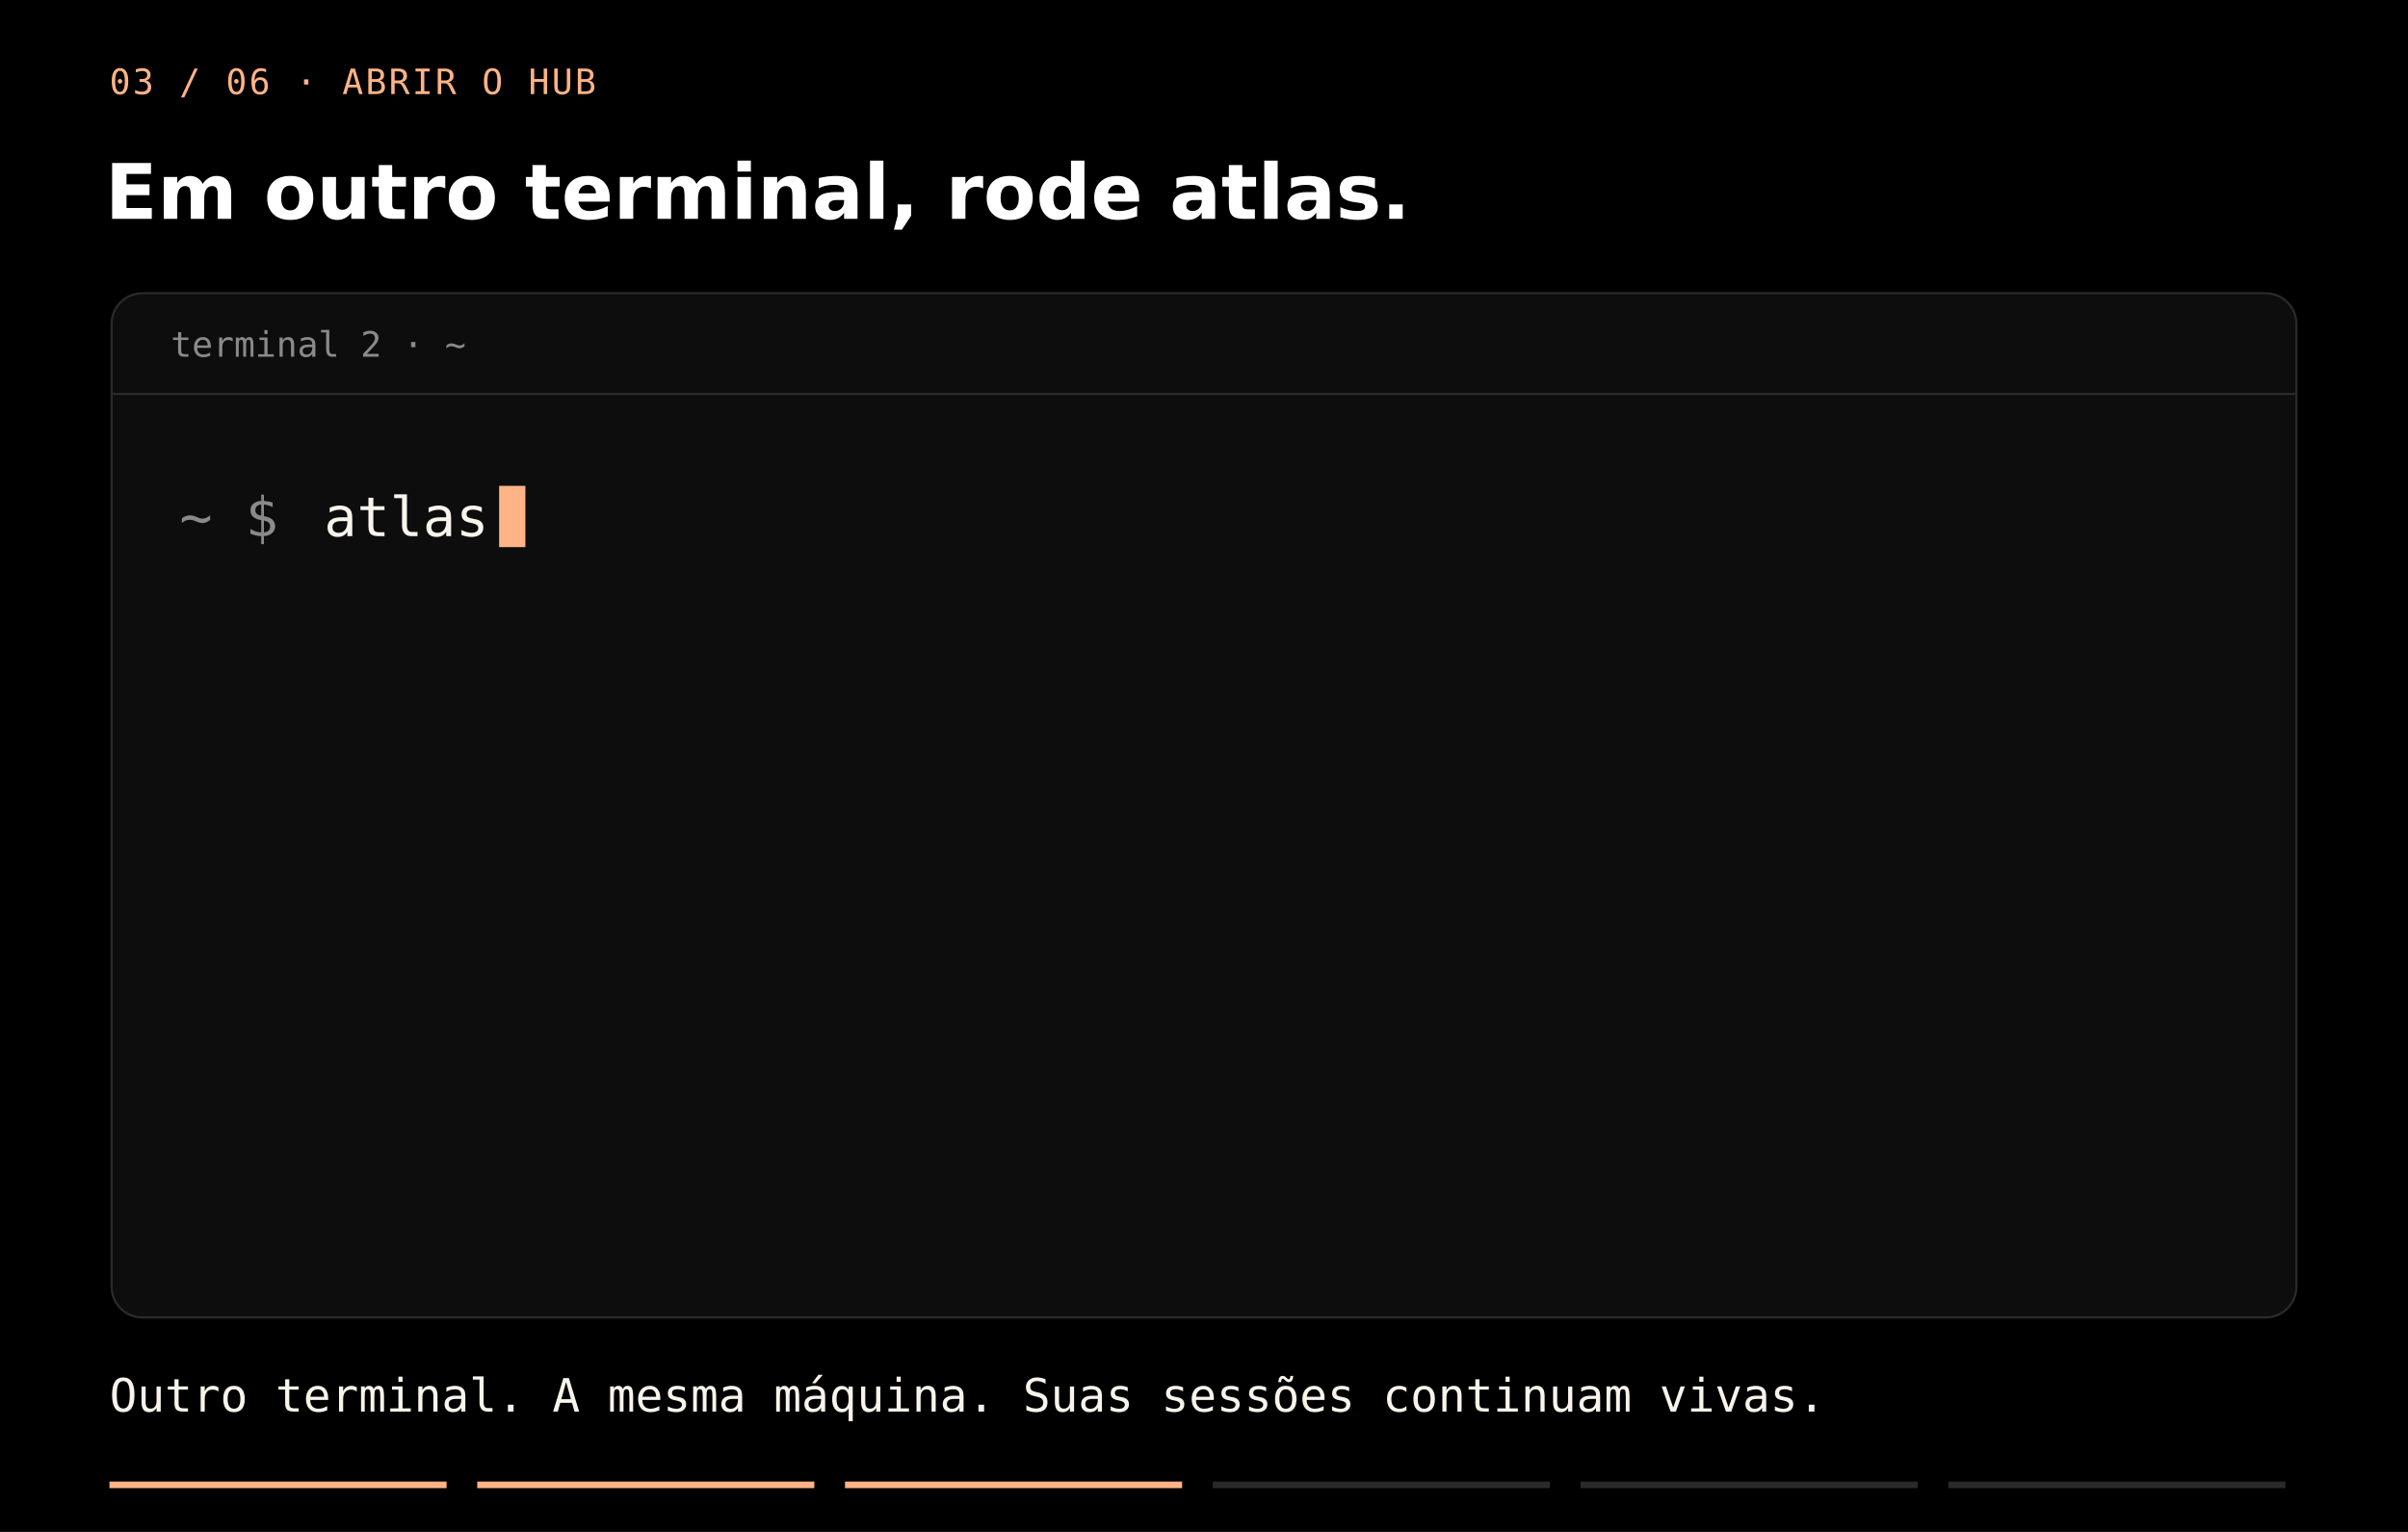
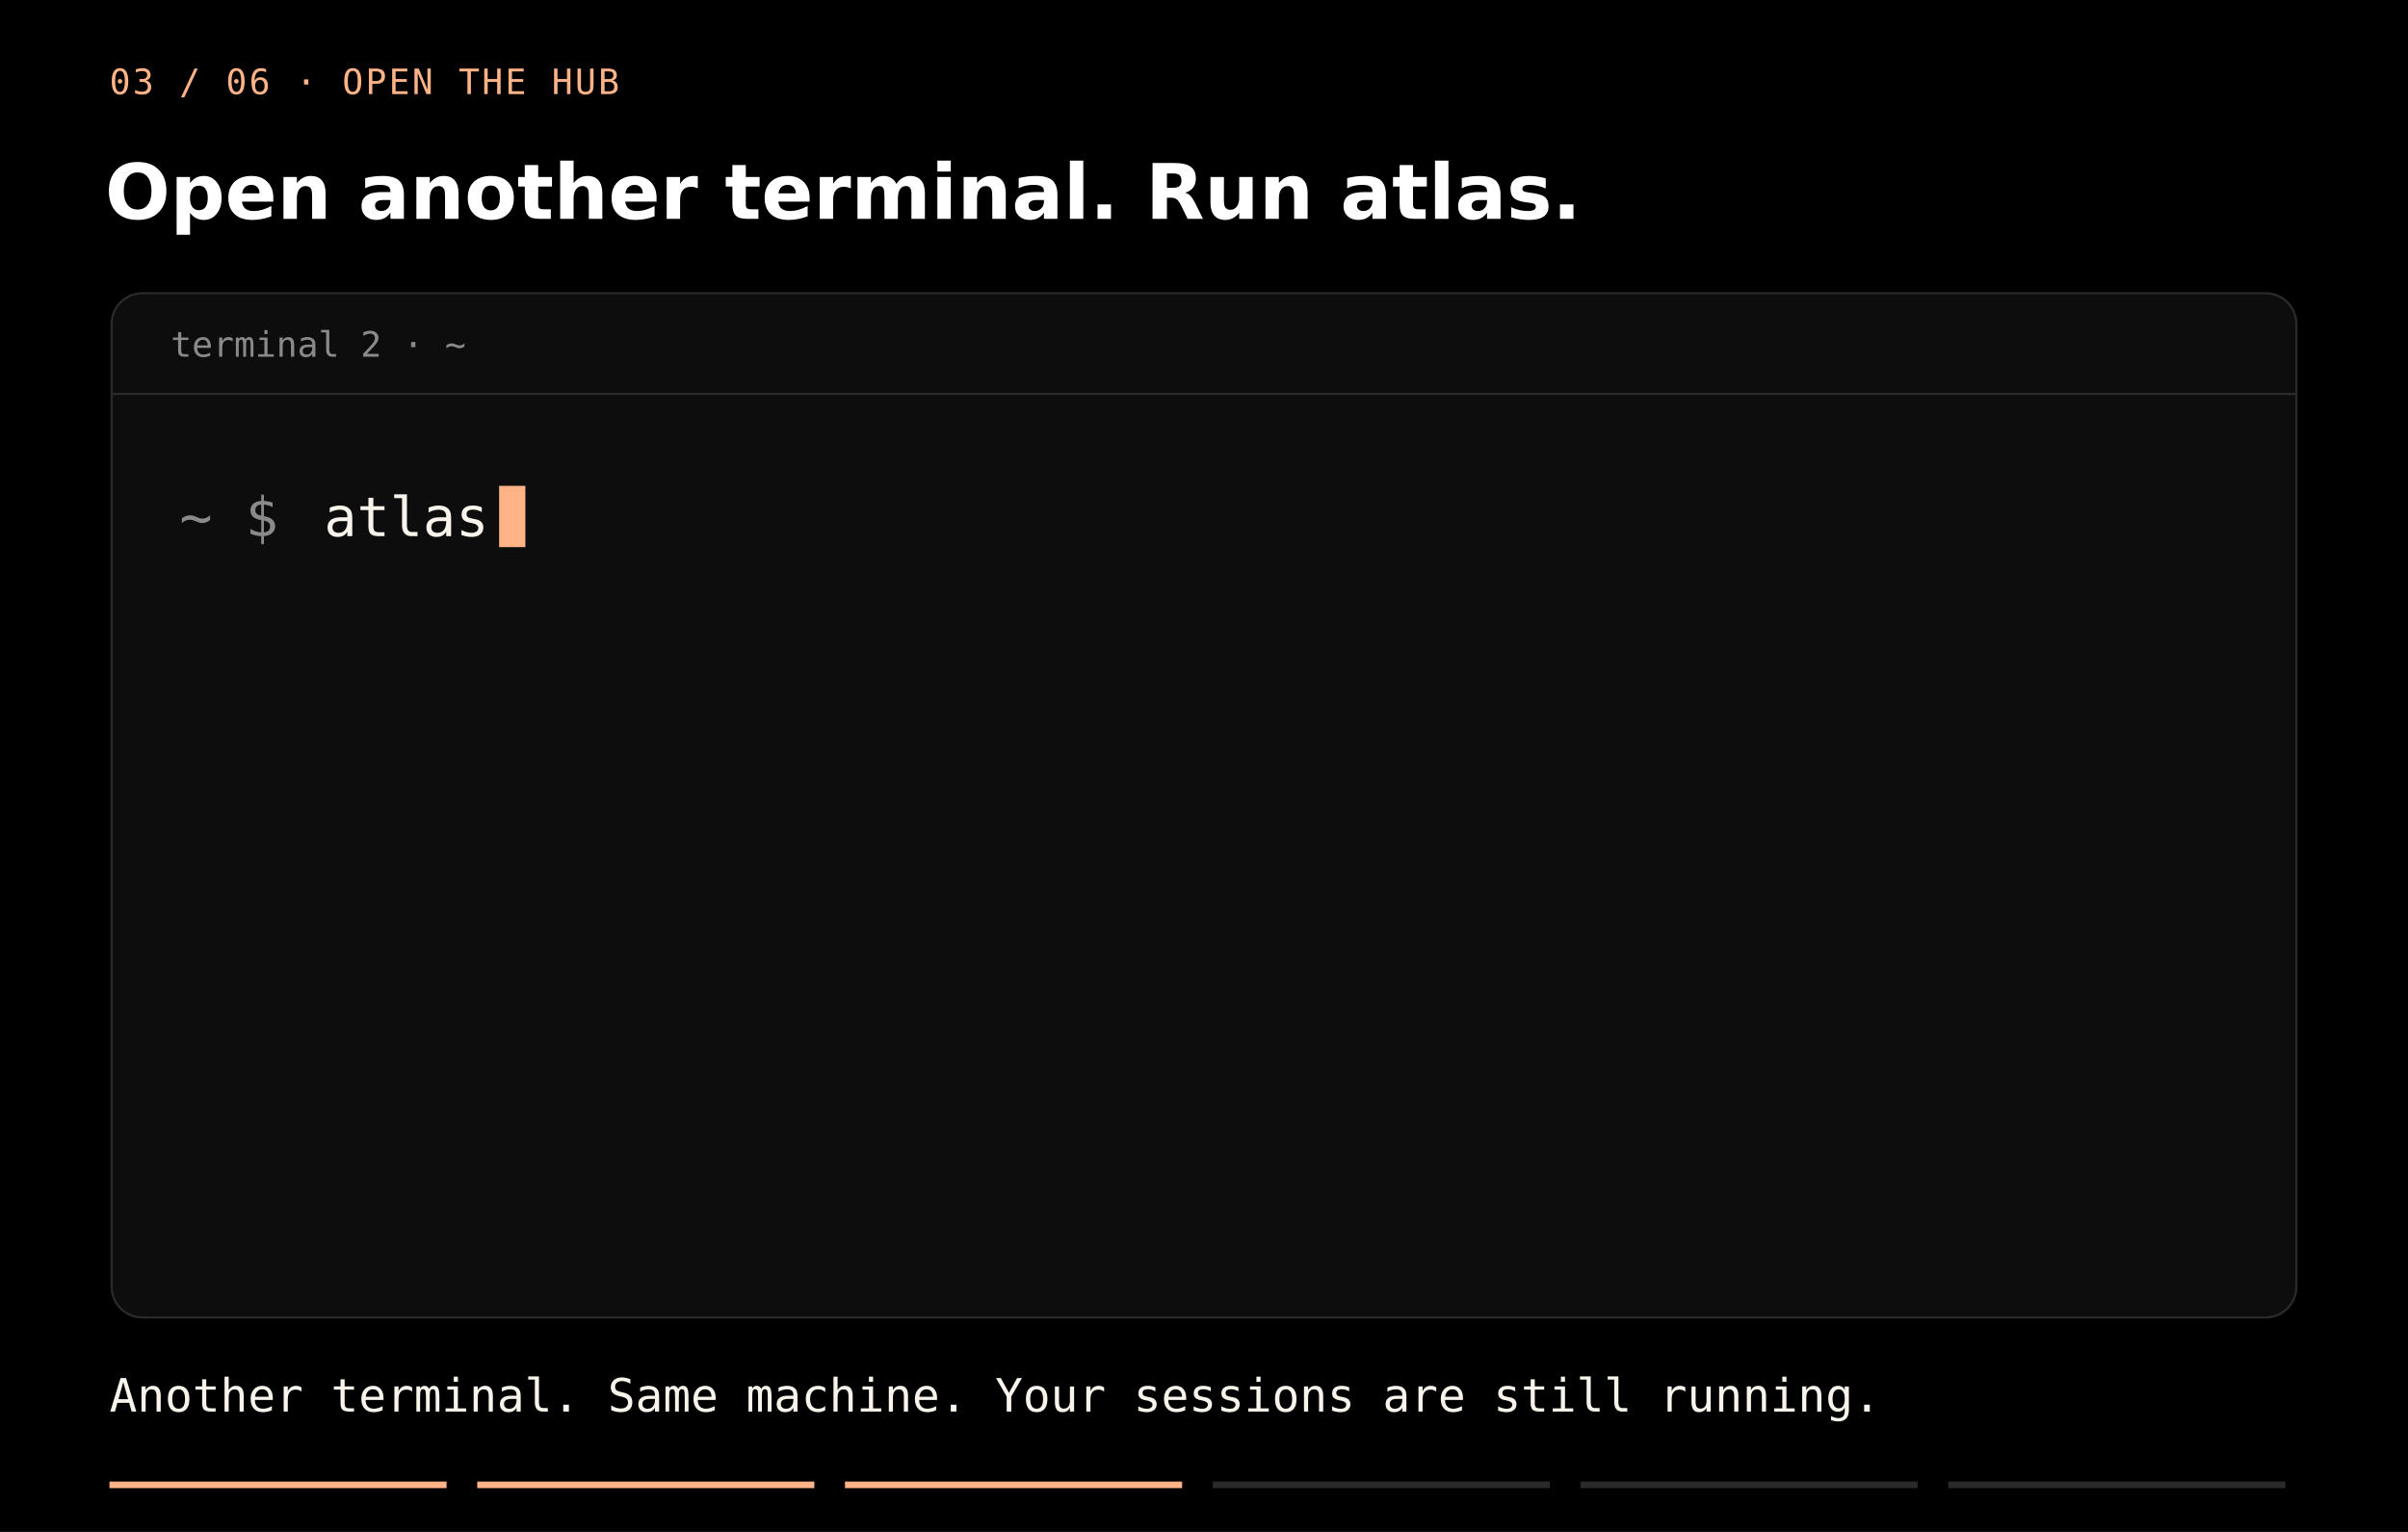
- <svg xmlns="http://www.w3.org/2000/svg" width="1100" height="700" viewBox="0 0 1100 700" xml:space="preserve" font-family="DejaVu Sans Mono,monospace" role="img" aria-label="Em outro terminal, rode atlas.">
+ <svg xmlns="http://www.w3.org/2000/svg" width="1100" height="700" viewBox="0 0 1100 700" xml:space="preserve" font-family="DejaVu Sans Mono,monospace" role="img" aria-label="Open another terminal. Run atlas.">
  <defs>
    <g id="tmux-mark" aria-label="𖥠">
      <circle cx="10" cy="10" r="4.2" fill="none" stroke="currentColor" stroke-width="1.1" />
      <path d="M10 2V18M2 10H18" stroke="currentColor" stroke-width="1.1" />
      <circle cx="10" cy="2" r="1.2" />
      <circle cx="10" cy="18" r="1.2" />
      <circle cx="2" cy="10" r="1.2" />
      <circle cx="18" cy="10" r="1.2" />
    </g>
  </defs>
  <rect width="1100" height="700" fill="#000000" />
-   <text style="white-space:pre" x="50" y="43" fill="#FFB386" font-size="16" letter-spacing="1">03 / 06 · ABRIR O HUB</text>
-   <text style="white-space:pre" x="48" y="100" fill="#FFFFFF" font-size="35" font-family="DejaVu Sans,sans-serif" font-weight="bold">Em outro terminal, rode atlas.</text>
+   <text style="white-space:pre" x="50" y="43" fill="#FFB386" font-size="16" letter-spacing="1">03 / 06 · OPEN THE HUB</text>
+   <text style="white-space:pre" x="48" y="100" fill="#FFFFFF" font-size="35" font-family="DejaVu Sans,sans-serif" font-weight="bold">Open another terminal. Run atlas.</text>
  <g transform="translate(50 133)">
    <rect x="1" y="1" width="998" height="468" rx="14" fill="#0D0D0D" stroke="#2A2A2A" />
    <text style="white-space:pre" x="28" y="30" fill="#8A8A8A" font-size="16">terminal 2 · ~</text>
    <path d="M1 47H999" stroke="#2A2A2A" />
    <text style="white-space:pre" x="32" y="112" fill="#8A8A8A" font-size="25">~ $</text>
    <text style="white-space:pre" x="98" y="112" fill="#F8F4EB" font-size="25">atlas</text>
    <rect x="178" y="89" width="12" height="28" fill="#FFB386" />
  </g>
-   <text style="white-space:pre" x="50" y="645" fill="#F8F4EB" font-size="21">Outro terminal. A mesma máquina. Suas sessões continuam vivas.</text>
+   <text style="white-space:pre" x="50" y="645" fill="#F8F4EB" font-size="21">Another terminal. Same machine. Your sessions are still running.</text>
  <rect x="50" y="677" width="154" height="3" fill="#FFB386" />
  <rect x="218" y="677" width="154" height="3" fill="#FFB386" />
  <rect x="386" y="677" width="154" height="3" fill="#FFB386" />
  <rect x="554" y="677" width="154" height="3" fill="#2A2A2A" />
  <rect x="722" y="677" width="154" height="3" fill="#2A2A2A" />
  <rect x="890" y="677" width="154" height="3" fill="#2A2A2A" />
</svg>
